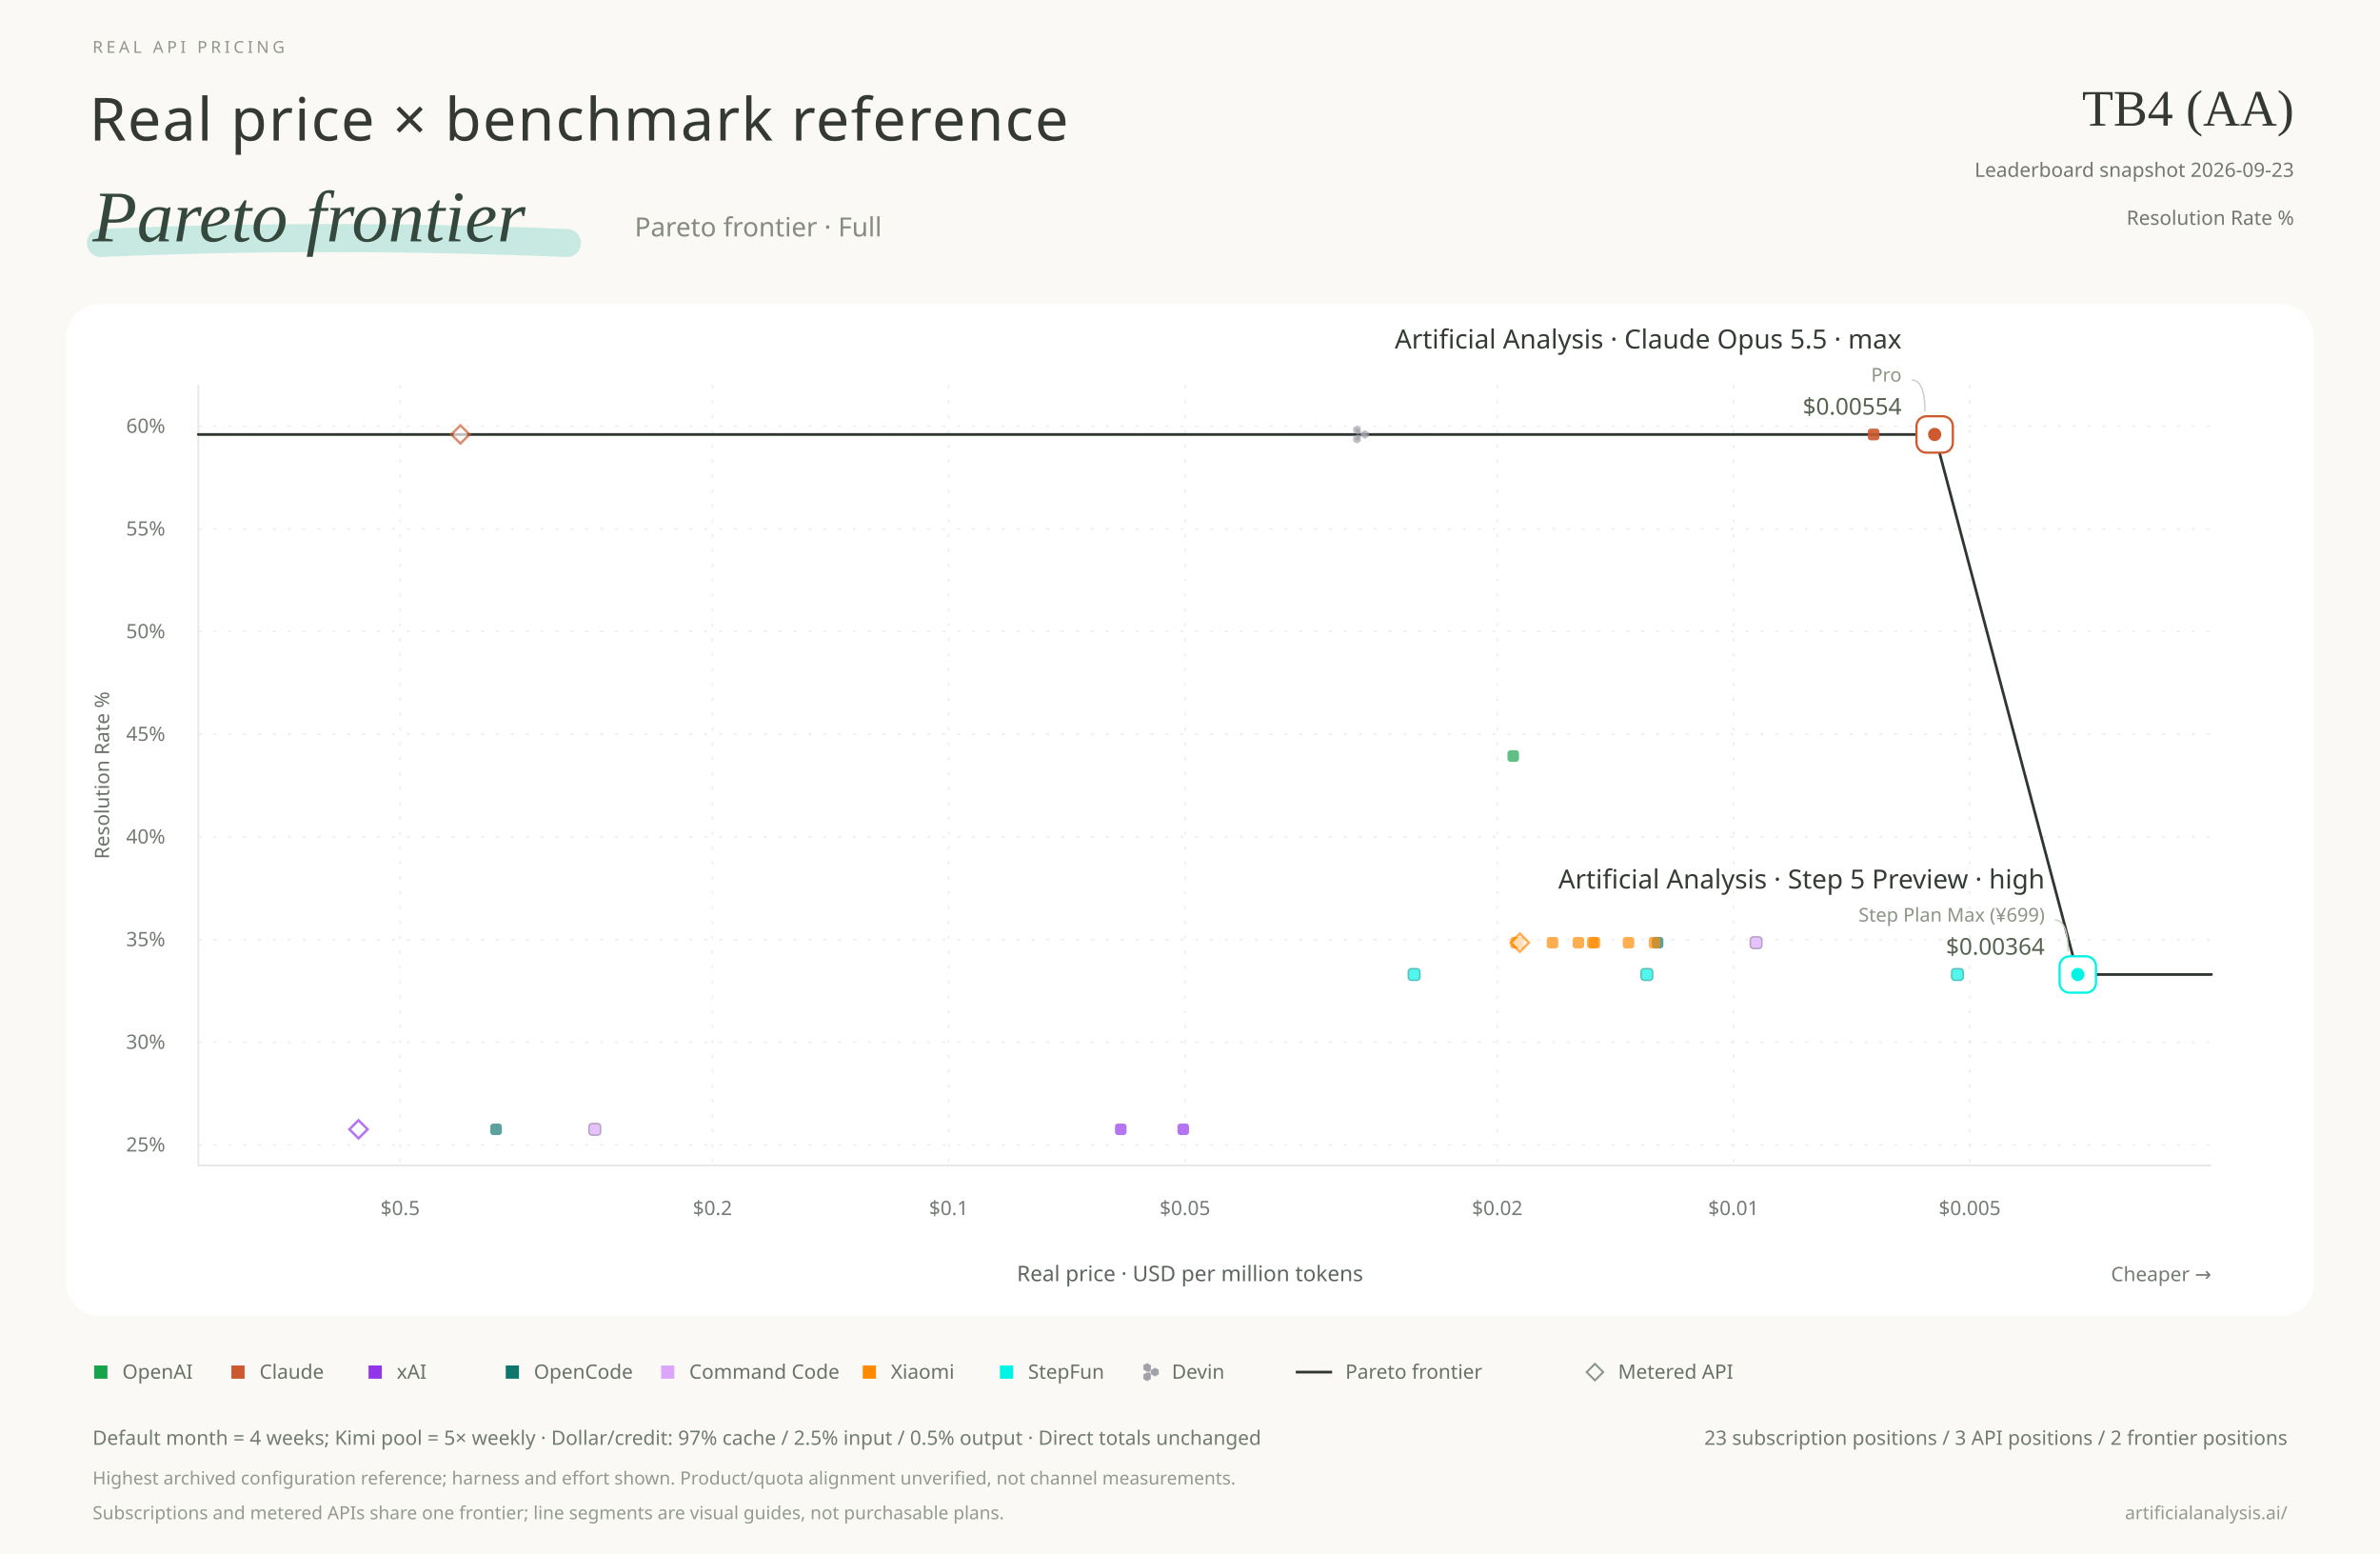
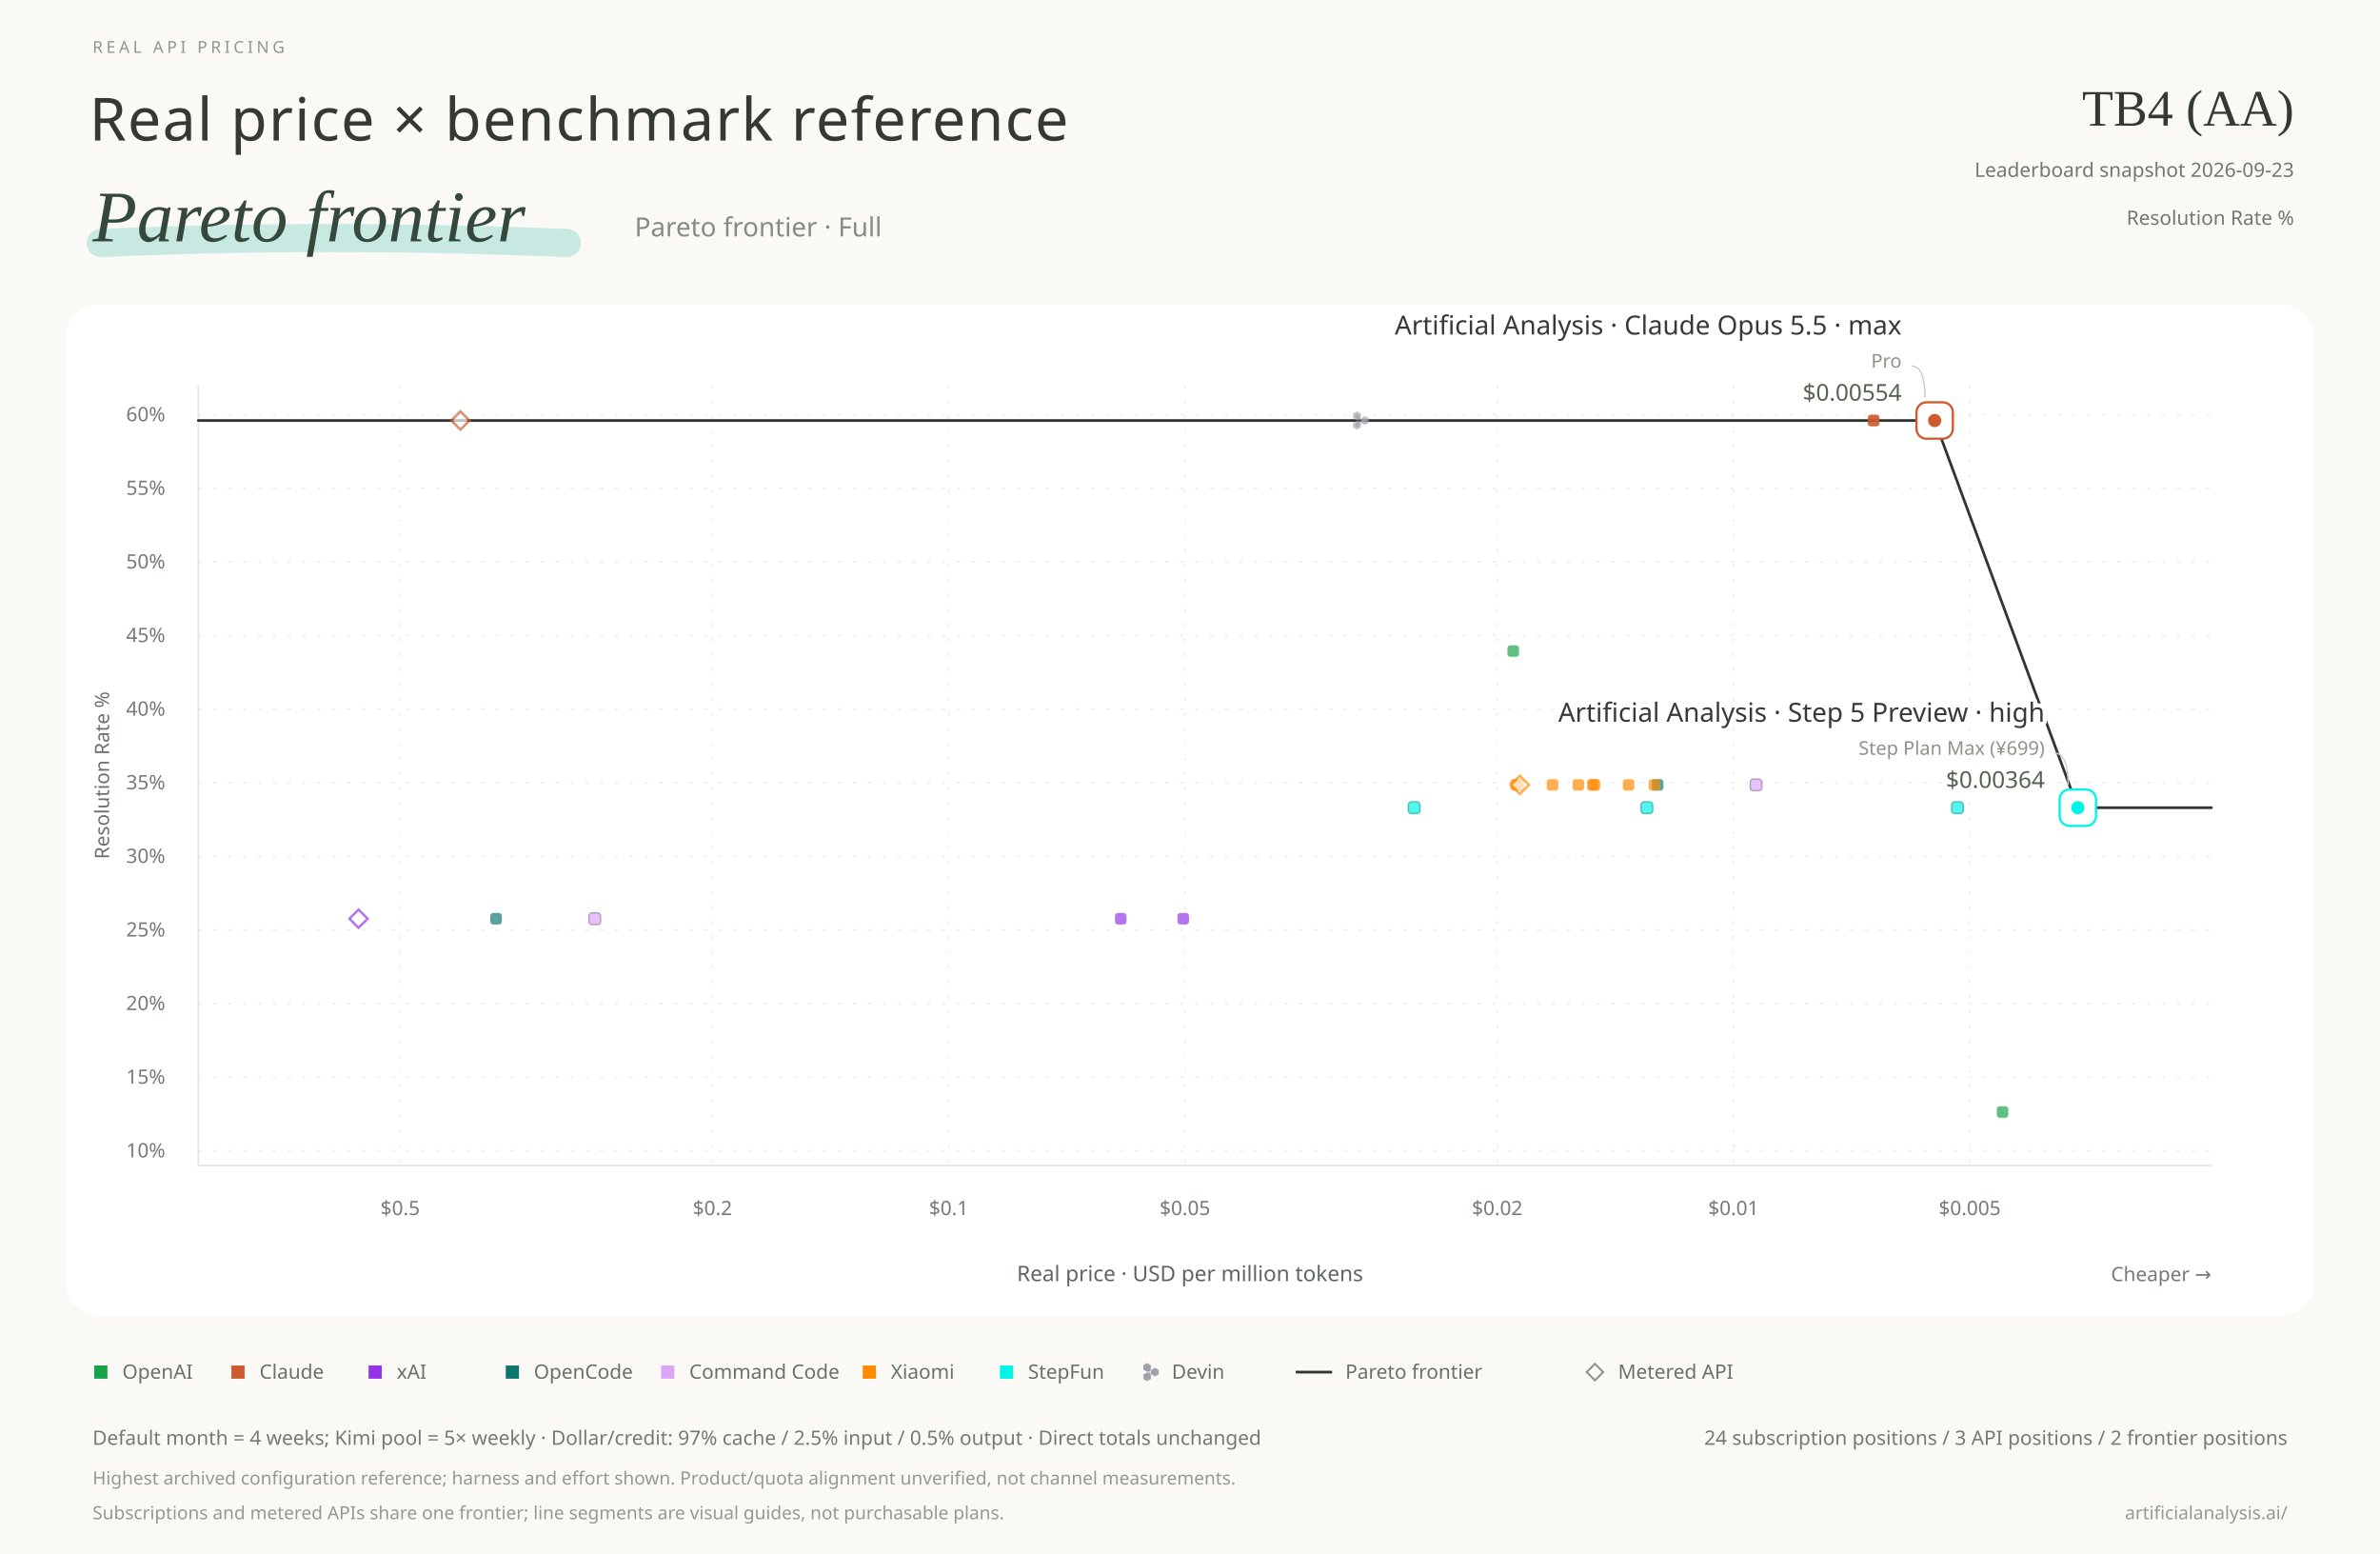
<svg xmlns="http://www.w3.org/2000/svg" width="1440" height="940" viewBox="0 0 1440 940" role="img" aria-labelledby="title desc">
  <style>text{font-family:"Microsoft YaHei","Segoe UI",sans-serif} .serif{font-family:"Times New Roman",serif} .number{font-family:"Segoe UI",sans-serif;font-variant-numeric:tabular-nums} .label-name{paint-order:stroke;stroke:#fff;stroke-width:5px;stroke-linejoin:round} .point:hover{opacity:1}</style>
  <rect width="1440" height="940" fill="#FAF9F6" />
  <text x="56.000" y="32.000" font-size="10" fill="#90968D" text-anchor="start" font-weight="400" letter-spacing="2.1">REAL API PRICING</text>
  <text x="54.000" y="85.000" font-size="36" fill="#343A33" text-anchor="start" font-weight="300" letter-spacing=".8">Real price × benchmark reference</text>
  <path d="M61 147 Q197 141 343 147" stroke="#9FDDD0" stroke-width="17" stroke-linecap="round" opacity=".55" fill="none" />
  <text x="56.000" y="146.000" font-size="44" fill="#35483E" text-anchor="start" font-weight="400" class="serif" font-style="italic">Pareto frontier</text>
  <text x="384.000" y="143.000" font-size="16" fill="#858B81" text-anchor="start" font-weight="300">Pareto frontier · Full</text>
  <text x="1388.000" y="76.000" font-size="31" fill="#343A33" text-anchor="end" font-weight="400" class="serif">TB4 (AA)</text>
  <text x="1388.000" y="107.000" font-size="12" fill="#737771" text-anchor="end" font-weight="400">Leaderboard snapshot  2026-09-23</text>
  <text x="1388.000" y="136.000" font-size="12" fill="#737771" text-anchor="end" font-weight="400">Resolution Rate %</text>
  <rect x="40" y="184" width="1360" height="612" rx="20" fill="#FFFFFF" />
  <path d="M1191.768 233V705" stroke="#E8EBE7" stroke-dasharray="2 7" opacity=".8" />
  <text x="1191.768" y="735.000" font-size="12" fill="#747B74" text-anchor="middle" font-weight="400" class="number">$0.005</text>
  <path d="M1048.832 233V705" stroke="#E8EBE7" stroke-dasharray="2 7" opacity=".8" />
  <text x="1048.832" y="735.000" font-size="12" fill="#747B74" text-anchor="middle" font-weight="400" class="number">$0.01</text>
  <path d="M905.896 233V705" stroke="#E8EBE7" stroke-dasharray="2 7" opacity=".8" />
  <text x="905.896" y="735.000" font-size="12" fill="#747B74" text-anchor="middle" font-weight="400" class="number">$0.02</text>
  <path d="M716.946 233V705" stroke="#E8EBE7" stroke-dasharray="2 7" opacity=".8" />
  <text x="716.946" y="735.000" font-size="12" fill="#747B74" text-anchor="middle" font-weight="400" class="number">$0.05</text>
  <path d="M574.010 233V705" stroke="#E8EBE7" stroke-dasharray="2 7" opacity=".8" />
  <text x="574.010" y="735.000" font-size="12" fill="#747B74" text-anchor="middle" font-weight="400" class="number">$0.1</text>
  <path d="M431.074 233V705" stroke="#E8EBE7" stroke-dasharray="2 7" opacity=".8" />
  <text x="431.074" y="735.000" font-size="12" fill="#747B74" text-anchor="middle" font-weight="400" class="number">$0.2</text>
  <path d="M242.124 233V705" stroke="#E8EBE7" stroke-dasharray="2 7" opacity=".8" />
  <text x="242.124" y="735.000" font-size="12" fill="#747B74" text-anchor="middle" font-weight="400" class="number">$0.5</text>
-   <path d="M120 692.579H1338" stroke="#E8EBE7" stroke-dasharray="2 7" opacity=".8" />
-   <text x="100.000" y="696.579" font-size="12" fill="#747B74" text-anchor="end" font-weight="400" class="number">25%</text>
-   <path d="M120 630.474H1338" stroke="#E8EBE7" stroke-dasharray="2 7" opacity=".8" />
-   <text x="100.000" y="634.474" font-size="12" fill="#747B74" text-anchor="end" font-weight="400" class="number">30%</text>
-   <path d="M120 568.368H1338" stroke="#E8EBE7" stroke-dasharray="2 7" opacity=".8" />
-   <text x="100.000" y="572.368" font-size="12" fill="#747B74" text-anchor="end" font-weight="400" class="number">35%</text>
-   <path d="M120 506.263H1338" stroke="#E8EBE7" stroke-dasharray="2 7" opacity=".8" />
-   <text x="100.000" y="510.263" font-size="12" fill="#747B74" text-anchor="end" font-weight="400" class="number">40%</text>
-   <path d="M120 444.158H1338" stroke="#E8EBE7" stroke-dasharray="2 7" opacity=".8" />
-   <text x="100.000" y="448.158" font-size="12" fill="#747B74" text-anchor="end" font-weight="400" class="number">45%</text>
-   <path d="M120 382.053H1338" stroke="#E8EBE7" stroke-dasharray="2 7" opacity=".8" />
-   <text x="100.000" y="386.053" font-size="12" fill="#747B74" text-anchor="end" font-weight="400" class="number">50%</text>
-   <path d="M120 319.947H1338" stroke="#E8EBE7" stroke-dasharray="2 7" opacity=".8" />
-   <text x="100.000" y="323.947" font-size="12" fill="#747B74" text-anchor="end" font-weight="400" class="number">55%</text>
-   <path d="M120 257.842H1338" stroke="#E8EBE7" stroke-dasharray="2 7" opacity=".8" />
-   <text x="100.000" y="261.842" font-size="12" fill="#747B74" text-anchor="end" font-weight="400" class="number">60%</text>
+   <path d="M120 696.094H1338" stroke="#E8EBE7" stroke-dasharray="2 7" opacity=".8" />
+   <text x="100.000" y="700.094" font-size="12" fill="#747B74" text-anchor="end" font-weight="400" class="number">10%</text>
+   <path d="M120 651.566H1338" stroke="#E8EBE7" stroke-dasharray="2 7" opacity=".8" />
+   <text x="100.000" y="655.566" font-size="12" fill="#747B74" text-anchor="end" font-weight="400" class="number">15%</text>
+   <path d="M120 607.038H1338" stroke="#E8EBE7" stroke-dasharray="2 7" opacity=".8" />
+   <text x="100.000" y="611.038" font-size="12" fill="#747B74" text-anchor="end" font-weight="400" class="number">20%</text>
+   <path d="M120 562.509H1338" stroke="#E8EBE7" stroke-dasharray="2 7" opacity=".8" />
+   <text x="100.000" y="566.509" font-size="12" fill="#747B74" text-anchor="end" font-weight="400" class="number">25%</text>
+   <path d="M120 517.981H1338" stroke="#E8EBE7" stroke-dasharray="2 7" opacity=".8" />
+   <text x="100.000" y="521.981" font-size="12" fill="#747B74" text-anchor="end" font-weight="400" class="number">30%</text>
+   <path d="M120 473.453H1338" stroke="#E8EBE7" stroke-dasharray="2 7" opacity=".8" />
+   <text x="100.000" y="477.453" font-size="12" fill="#747B74" text-anchor="end" font-weight="400" class="number">35%</text>
+   <path d="M120 428.925H1338" stroke="#E8EBE7" stroke-dasharray="2 7" opacity=".8" />
+   <text x="100.000" y="432.925" font-size="12" fill="#747B74" text-anchor="end" font-weight="400" class="number">40%</text>
+   <path d="M120 384.396H1338" stroke="#E8EBE7" stroke-dasharray="2 7" opacity=".8" />
+   <text x="100.000" y="388.396" font-size="12" fill="#747B74" text-anchor="end" font-weight="400" class="number">45%</text>
+   <path d="M120 339.868H1338" stroke="#E8EBE7" stroke-dasharray="2 7" opacity=".8" />
+   <text x="100.000" y="343.868" font-size="12" fill="#747B74" text-anchor="end" font-weight="400" class="number">50%</text>
+   <path d="M120 295.340H1338" stroke="#E8EBE7" stroke-dasharray="2 7" opacity=".8" />
+   <text x="100.000" y="299.340" font-size="12" fill="#747B74" text-anchor="end" font-weight="400" class="number">55%</text>
+   <path d="M120 250.811H1338" stroke="#E8EBE7" stroke-dasharray="2 7" opacity=".8" />
+   <text x="100.000" y="254.811" font-size="12" fill="#747B74" text-anchor="end" font-weight="400" class="number">60%</text>
  <path d="M120 233V705H1338" fill="none" stroke="#E3E7E2" />
  <text x="66.000" y="469.000" font-size="12" fill="#697169" text-anchor="middle" font-weight="400" transform="rotate(-90 66 469.0)">Resolution Rate %</text>
  <text x="720.000" y="775.000" font-size="13" fill="#5D655E" text-anchor="middle" font-weight="400">Real price · USD per million tokens</text>
  <text x="1338.000" y="775.000" font-size="12" fill="#737B74" text-anchor="end" font-weight="400">Cheaper →</text>
-   <path id="frontier" d="M120.000,262.811 L1170.550,262.811 L1257.156,589.484 L1338.000,589.484" fill="none" stroke="#303630" stroke-width="1.65" stroke-linecap="round" stroke-linejoin="round" />
-   <g class="point" data-billing="subscription" data-frontier="false" data-price="0.019083969" data-score="43.94" data-x="915.564" data-y="457.324" transform="translate(915.564 457.324)">
+   <path id="frontier" d="M120.000,254.374 L1170.550,254.374 L1257.156,488.592 L1338.000,488.592" fill="none" stroke="#303630" stroke-width="1.65" stroke-linecap="round" stroke-linejoin="round" />
+   <g class="point" data-billing="subscription" data-frontier="false" data-price="0.019083969" data-score="43.94" data-x="915.564" data-y="393.836" transform="translate(915.564 393.836)">
    <rect x="-3.5" y="-3.5" width="7" height="7" rx="1.8" fill="#16A34A" opacity=".68" />
  </g>
-   <g class="point" data-billing="subscription" data-frontier="false" data-price="0.029895366" data-score="59.6" data-x="823.005" data-y="262.811" transform="translate(823.005 262.811)">
+   <g class="point" data-billing="subscription" data-frontier="false" data-price="0.0045402951" data-score="12.63" data-x="1211.656" data-y="672.672" transform="translate(1211.656 672.672)">
+     <rect x="-3.5" y="-3.5" width="7" height="7" rx="1.8" fill="#16A34A" opacity=".68" />
+   </g>
+   <g class="point" data-billing="subscription" data-frontier="false" data-price="0.029895366" data-score="59.6" data-x="823.005" data-y="254.374" transform="translate(823.005 254.374)">
    <path d="M0.11,-1.63 L-1.97,-0.43 L-4.05,-1.63 L-4.05,-4.03 L-1.97,-5.23 L0.11,-4.03Z M0.11,4.03 L-1.97,5.23 L-4.05,4.03 L-4.05,1.63 L-1.97,0.43 L0.11,1.63Z M4.91,1.20 L2.83,2.40 L0.75,1.20 L0.75,-1.20 L2.83,-2.40 L4.91,-1.20Z" fill="#A1A1AA" opacity="0.68" stroke="#A1A1AA" stroke-width="0.43" stroke-linejoin="round" />
    <path d="M-0.89,-1.27 L-1.87,-2.69 M-0.89,1.27 L-1.87,2.69 M1.27,0.00 L2.69,0.00" stroke="#A1A1AA" stroke-width="2.16" stroke-linecap="round" opacity="0.68" fill="none" />
  </g>
-   <g class="point" data-billing="subscription" data-frontier="false" data-price="0.0066291018" data-score="59.6" data-x="1133.609" data-y="262.811" transform="translate(1133.609 262.811)">
+   <g class="point" data-billing="subscription" data-frontier="false" data-price="0.0066291018" data-score="59.6" data-x="1133.609" data-y="254.374" transform="translate(1133.609 254.374)">
    <rect x="-3.5" y="-3.5" width="7" height="7" rx="1.8" fill="#CC5A2E" opacity=".68" />
  </g>
-   <g class="point" data-billing="subscription" data-frontier="false" data-price="0.060362173" data-score="25.76" data-x="678.108" data-y="683.139" transform="translate(678.108 683.139)">
+   <g class="point" data-billing="subscription" data-frontier="false" data-price="0.060362173" data-score="25.76" data-x="678.108" data-y="555.741" transform="translate(678.108 555.741)">
    <rect x="-3.5" y="-3.5" width="7" height="7" rx="1.8" fill="#9333EA" opacity=".68" />
  </g>
-   <g class="point" data-billing="subscription" data-frontier="false" data-price="0.050251256" data-score="25.76" data-x="715.912" data-y="683.139" transform="translate(715.912 683.139)">
+   <g class="point" data-billing="subscription" data-frontier="false" data-price="0.050251256" data-score="25.76" data-x="715.912" data-y="555.741" transform="translate(715.912 555.741)">
    <rect x="-3.5" y="-3.5" width="7" height="7" rx="1.8" fill="#9333EA" opacity=".68" />
  </g>
-   <g class="point" data-billing="subscription" data-frontier="false" data-price="0.37735849" data-score="25.76" data-x="300.154" data-y="683.139" transform="translate(300.154 683.139)">
+   <g class="point" data-billing="subscription" data-frontier="false" data-price="0.37735849" data-score="25.76" data-x="300.154" data-y="555.741" transform="translate(300.154 555.741)">
    <rect x="-3.5" y="-3.5" width="7" height="7" rx="1.8" fill="#0F766E" opacity=".68" />
  </g>
-   <g class="point" data-billing="subscription" data-frontier="false" data-price="0.012493753" data-score="34.85" data-x="1002.920" data-y="570.232" transform="translate(1002.920 570.232)">
+   <g class="point" data-billing="subscription" data-frontier="false" data-price="0.012493753" data-score="34.85" data-x="1002.920" data-y="474.789" transform="translate(1002.920 474.789)">
    <rect x="-3.5" y="-3.5" width="7" height="7" rx="1.8" fill="#0F766E" opacity=".68" />
  </g>
-   <g class="point" data-billing="subscription" data-frontier="false" data-price="0.28248588" data-score="25.76" data-x="359.867" data-y="683.139" transform="translate(359.867 683.139)">
+   <g class="point" data-billing="subscription" data-frontier="false" data-price="0.28248588" data-score="25.76" data-x="359.867" data-y="555.741" transform="translate(359.867 555.741)">
    <rect x="-3.5" y="-3.5" width="7" height="7" rx="1.8" fill="#DBA6FA" opacity=".68" stroke="#9571AA" stroke-width=".9" />
  </g>
-   <g class="point" data-billing="subscription" data-frontier="false" data-price="0.0093589144" data-score="34.85" data-x="1062.495" data-y="570.232" transform="translate(1062.495 570.232)">
+   <g class="point" data-billing="subscription" data-frontier="false" data-price="0.0093589144" data-score="34.85" data-x="1062.495" data-y="474.789" transform="translate(1062.495 474.789)">
    <rect x="-3.5" y="-3.5" width="7" height="7" rx="1.8" fill="#DBA6FA" opacity=".68" stroke="#9571AA" stroke-width=".9" />
  </g>
-   <g class="point" data-billing="subscription" data-frontier="false" data-price="0.025524451" data-score="33.3" data-x="855.600" data-y="589.484" transform="translate(855.600 589.484)">
+   <g class="point" data-billing="subscription" data-frontier="false" data-price="0.025524451" data-score="33.3" data-x="855.600" data-y="488.592" transform="translate(855.600 488.592)">
    <rect x="-3.5" y="-3.5" width="7" height="7" rx="1.8" fill="#00F4E5" opacity=".68" stroke="#00A69C" stroke-width=".9" />
  </g>
-   <g class="point" data-billing="subscription" data-frontier="false" data-price="0.012893591" data-score="33.3" data-x="996.424" data-y="589.484" transform="translate(996.424 589.484)">
+   <g class="point" data-billing="subscription" data-frontier="false" data-price="0.012893591" data-score="33.3" data-x="996.424" data-y="488.592" transform="translate(996.424 488.592)">
    <rect x="-3.5" y="-3.5" width="7" height="7" rx="1.8" fill="#00F4E5" opacity=".68" stroke="#00A69C" stroke-width=".9" />
  </g>
-   <g class="point" data-billing="subscription" data-frontier="false" data-price="0.0051833009" data-score="33.3" data-x="1184.343" data-y="589.484" transform="translate(1184.343 589.484)">
+   <g class="point" data-billing="subscription" data-frontier="false" data-price="0.0051833009" data-score="33.3" data-x="1184.343" data-y="488.592" transform="translate(1184.343 488.592)">
    <rect x="-3.5" y="-3.5" width="7" height="7" rx="1.8" fill="#00F4E5" opacity=".68" stroke="#00A69C" stroke-width=".9" />
  </g>
-   <g class="point" data-billing="subscription" data-frontier="true" data-price="0.0036413211" data-score="33.3" data-x="1257.156" data-y="589.484" transform="translate(1257.156 589.484)">
+   <g class="point" data-billing="subscription" data-frontier="true" data-price="0.0036413211" data-score="33.3" data-x="1257.156" data-y="488.592" transform="translate(1257.156 488.592)">
    <rect x="-11" y="-11" width="22" height="22" rx="6" fill="#FFF" stroke="#00F4E5" stroke-width="1.35" />
    <circle r="4" fill="#00F4E5" />
  </g>
-   <g class="point" data-billing="subscription" data-frontier="false" data-price="0.018927445" data-score="34.85" data-x="917.263" data-y="570.232" transform="translate(917.263 570.232)">
+   <g class="point" data-billing="subscription" data-frontier="false" data-price="0.018927445" data-score="34.85" data-x="917.263" data-y="474.789" transform="translate(917.263 474.789)">
    <rect x="-3.5" y="-3.5" width="7" height="7" rx="1.8" fill="#FF8A00" opacity=".68" />
  </g>
-   <g class="point" data-billing="subscription" data-frontier="false" data-price="0.01511335" data-score="34.85" data-x="963.668" data-y="570.232" transform="translate(963.668 570.232)">
+   <g class="point" data-billing="subscription" data-frontier="false" data-price="0.01511335" data-score="34.85" data-x="963.668" data-y="474.789" transform="translate(963.668 474.789)">
    <rect x="-3.5" y="-3.5" width="7" height="7" rx="1.8" fill="#FF8A00" opacity=".68" />
  </g>
-   <g class="point" data-billing="subscription" data-frontier="false" data-price="0.01880141" data-score="34.85" data-x="918.640" data-y="570.232" transform="translate(918.640 570.232)">
+   <g class="point" data-billing="subscription" data-frontier="false" data-price="0.01880141" data-score="34.85" data-x="918.640" data-y="474.789" transform="translate(918.640 474.789)">
    <rect x="-3.5" y="-3.5" width="7" height="7" rx="1.8" fill="#FF8A00" opacity=".68" />
  </g>
-   <g class="point" data-billing="subscription" data-frontier="false" data-price="0.015037594" data-score="34.85" data-x="964.704" data-y="570.232" transform="translate(964.704 570.232)">
+   <g class="point" data-billing="subscription" data-frontier="false" data-price="0.015037594" data-score="34.85" data-x="964.704" data-y="474.789" transform="translate(964.704 474.789)">
    <rect x="-3.5" y="-3.5" width="7" height="7" rx="1.8" fill="#FF8A00" opacity=".68" />
  </g>
-   <g class="point" data-billing="subscription" data-frontier="false" data-price="0.017006803" data-score="34.85" data-x="939.327" data-y="570.232" transform="translate(939.327 570.232)">
+   <g class="point" data-billing="subscription" data-frontier="false" data-price="0.017006803" data-score="34.85" data-x="939.327" data-y="474.789" transform="translate(939.327 474.789)">
    <rect x="-3.5" y="-3.5" width="7" height="7" rx="1.8" fill="#FF8A00" opacity=".68" />
  </g>
-   <g class="point" data-billing="subscription" data-frontier="false" data-price="0.013605442" data-score="34.85" data-x="985.342" data-y="570.232" transform="translate(985.342 570.232)">
+   <g class="point" data-billing="subscription" data-frontier="false" data-price="0.013605442" data-score="34.85" data-x="985.342" data-y="474.789" transform="translate(985.342 474.789)">
    <rect x="-3.5" y="-3.5" width="7" height="7" rx="1.8" fill="#FF8A00" opacity=".68" />
  </g>
-   <g class="point" data-billing="subscription" data-frontier="false" data-price="0.015762926" data-score="34.85" data-x="954.990" data-y="570.232" transform="translate(954.990 570.232)">
+   <g class="point" data-billing="subscription" data-frontier="false" data-price="0.015762926" data-score="34.85" data-x="954.990" data-y="474.789" transform="translate(954.990 474.789)">
    <rect x="-3.5" y="-3.5" width="7" height="7" rx="1.8" fill="#FF8A00" opacity=".68" />
  </g>
-   <g class="point" data-billing="subscription" data-frontier="false" data-price="0.01261034" data-score="34.85" data-x="1001.005" data-y="570.232" transform="translate(1001.005 570.232)">
+   <g class="point" data-billing="subscription" data-frontier="false" data-price="0.01261034" data-score="34.85" data-x="1001.005" data-y="474.789" transform="translate(1001.005 474.789)">
    <rect x="-3.5" y="-3.5" width="7" height="7" rx="1.8" fill="#FF8A00" opacity=".68" />
  </g>
-   <g class="point" data-billing="subscription" data-frontier="true" data-price="0.0055418549" data-score="59.6" data-x="1170.550" data-y="262.811" transform="translate(1170.550 262.811)">
+   <g class="point" data-billing="subscription" data-frontier="true" data-price="0.0055418549" data-score="59.6" data-x="1170.550" data-y="254.374" transform="translate(1170.550 254.374)">
    <rect x="-11" y="-11" width="22" height="22" rx="6" fill="#FFF" stroke="#CC5A2E" stroke-width="1.35" />
    <circle r="4" fill="#CC5A2E" />
  </g>
-   <g class="point" data-billing="subscription" data-frontier="false" data-price="0.0066290139" data-score="59.6" data-x="1133.612" data-y="262.811" transform="translate(1133.612 262.811)">
+   <g class="point" data-billing="subscription" data-frontier="false" data-price="0.0066290139" data-score="59.6" data-x="1133.612" data-y="254.374" transform="translate(1133.612 254.374)">
    <rect x="-3.5" y="-3.5" width="7" height="7" rx="1.8" fill="#CC5A2E" opacity=".68" />
  </g>
-   <g class="point" data-billing="metered" data-frontier="false" data-price="0.565" data-score="25.76" data-x="216.921" data-y="683.139" transform="translate(216.921 683.139)">
+   <g class="point" data-billing="metered" data-frontier="false" data-price="0.565" data-score="25.76" data-x="216.921" data-y="555.741" transform="translate(216.921 555.741)">
    <path d="M0 -5.5L5.5 0 0 5.5 -5.5 0Z" fill="white" stroke="#9333EA" stroke-width="1.5" opacity=".68" />
  </g>
-   <g class="point" data-billing="metered" data-frontier="false" data-price="0.018717" data-score="34.85" data-x="919.568" data-y="570.232" transform="translate(919.568 570.232)">
+   <g class="point" data-billing="metered" data-frontier="false" data-price="0.018717" data-score="34.85" data-x="919.568" data-y="474.789" transform="translate(919.568 474.789)">
    <path d="M0 -5.5L5.5 0 0 5.5 -5.5 0Z" fill="white" stroke="#FF8A00" stroke-width="1.5" opacity=".68" />
  </g>
-   <g class="point" data-billing="metered" data-frontier="false" data-price="0.419" data-score="59.6" data-x="278.569" data-y="262.811" transform="translate(278.569 262.811)">
+   <g class="point" data-billing="metered" data-frontier="false" data-price="0.419" data-score="59.6" data-x="278.569" data-y="254.374" transform="translate(278.569 254.374)">
    <path d="M0 -5.5L5.5 0 0 5.5 -5.5 0Z" fill="white" stroke="#CC5A2E" stroke-width="1.5" opacity=".68" />
  </g>
  <g class="front-label" data-model="claude-opus-5.5">
-     <path d="M1164.692,249.002Q1164.692,229.811 1156.550,229.811" stroke="#C4CDC3" stroke-width=".8" fill="none" />
-     <text x="1150.550" y="210.811" font-size="16" fill="#343C34" text-anchor="end" font-weight="400" class="label-name">Artificial Analysis · Claude Opus 5.5 · max</text>
-     <text x="1150.550" y="230.811" font-size="11.5" fill="#8B9487" text-anchor="end" font-weight="400">Pro</text>
-     <text x="1150.550" y="250.811" font-size="14" fill="#566150" text-anchor="end" font-weight="400" class="number">$0.00554</text>
+     <path d="M1164.692,240.565Q1164.692,221.374 1156.550,221.374" stroke="#C4CDC3" stroke-width=".8" fill="none" />
+     <text x="1150.550" y="202.374" font-size="16" fill="#343C34" text-anchor="end" font-weight="400" class="label-name">Artificial Analysis · Claude Opus 5.5 · max</text>
+     <text x="1150.550" y="222.374" font-size="11.5" fill="#8B9487" text-anchor="end" font-weight="400">Pro</text>
+     <text x="1150.550" y="242.374" font-size="14" fill="#566150" text-anchor="end" font-weight="400" class="number">$0.00554</text>
  </g>
  <g class="front-label" data-model="step-5-preview">
-     <path d="M1251.298,575.675Q1251.298,556.484 1243.156,556.484" stroke="#C4CDC3" stroke-width=".8" fill="none" />
-     <text x="1237.156" y="537.484" font-size="16" fill="#343C34" text-anchor="end" font-weight="400" class="label-name">Artificial Analysis · Step 5 Preview · high</text>
-     <text x="1237.156" y="557.484" font-size="11.5" fill="#8B9487" text-anchor="end" font-weight="400">Step Plan Max (¥699)</text>
-     <text x="1237.156" y="577.484" font-size="14" fill="#566150" text-anchor="end" font-weight="400" class="number">$0.00364</text>
+     <path d="M1251.298,474.784Q1251.298,455.592 1243.156,455.592" stroke="#C4CDC3" stroke-width=".8" fill="none" />
+     <text x="1237.156" y="436.592" font-size="16" fill="#343C34" text-anchor="end" font-weight="400" class="label-name">Artificial Analysis · Step 5 Preview · high</text>
+     <text x="1237.156" y="456.592" font-size="11.5" fill="#8B9487" text-anchor="end" font-weight="400">Step Plan Max (¥699)</text>
+     <text x="1237.156" y="476.592" font-size="14" fill="#566150" text-anchor="end" font-weight="400" class="number">$0.00364</text>
  </g>
  <rect x="57" y="826" width="8" height="8" fill="#16A34A" />
  <text x="74.000" y="834.000" font-size="12" fill="#687168" text-anchor="start" font-weight="400">OpenAI</text>
  <rect x="140" y="826" width="8" height="8" fill="#CC5A2E" />
  <text x="157.000" y="834.000" font-size="12" fill="#687168" text-anchor="start" font-weight="400">Claude</text>
  <rect x="223" y="826" width="8" height="8" fill="#9333EA" />
  <text x="240.000" y="834.000" font-size="12" fill="#687168" text-anchor="start" font-weight="400">xAI</text>
  <rect x="306" y="826" width="8" height="8" fill="#0F766E" />
  <text x="323.000" y="834.000" font-size="12" fill="#687168" text-anchor="start" font-weight="400">OpenCode</text>
  <rect x="400" y="826" width="8" height="8" fill="#DBA6FA" />
  <text x="417.000" y="834.000" font-size="12" fill="#687168" text-anchor="start" font-weight="400">Command Code</text>
  <rect x="522" y="826" width="8" height="8" fill="#FF8A00" />
  <text x="539.000" y="834.000" font-size="12" fill="#687168" text-anchor="start" font-weight="400">Xiaomi</text>
  <rect x="605" y="826" width="8" height="8" fill="#00F4E5" />
  <text x="622.000" y="834.000" font-size="12" fill="#687168" text-anchor="start" font-weight="400">StepFun</text>
  <path d="M696.11,828.37 L694.03,829.57 L691.95,828.37 L691.95,825.97 L694.03,824.77 L696.11,825.97Z M696.11,834.03 L694.03,835.23 L691.95,834.03 L691.95,831.63 L694.03,830.43 L696.11,831.63Z M700.91,831.20 L698.83,832.40 L696.75,831.20 L696.75,828.80 L698.83,827.60 L700.91,828.80Z" fill="#A1A1AA" opacity="1.0" stroke="#A1A1AA" stroke-width="0.43" stroke-linejoin="round" />
  <path d="M695.11,828.73 L694.13,827.31 M695.11,831.27 L694.13,832.69 M697.27,830.00 L698.69,830.00" stroke="#A1A1AA" stroke-width="2.16" stroke-linecap="round" opacity="1.0" fill="none" />
  <text x="709.000" y="834.000" font-size="12" fill="#687168" text-anchor="start" font-weight="400">Devin</text>
  <path d="M784 830h22" stroke="#303630" stroke-width="1.65" />
  <text x="814.000" y="834.000" font-size="12" fill="#687168" text-anchor="start" font-weight="400">Pareto frontier</text>
  <path d="M965 825l5 5-5 5-5-5Z" fill="none" stroke="#8B958D" stroke-width="1.2" />
  <text x="979.000" y="834.000" font-size="12" fill="#687168" text-anchor="start" font-weight="400">Metered API</text>
  <text x="56.000" y="874.000" font-size="12" fill="#727B72" text-anchor="start" font-weight="400">Default month = 4 weeks; Kimi pool = 5× weekly · Dollar/credit: 97% cache / 2.5% input / 0.5% output · Direct totals unchanged</text>
-   <text x="1384.000" y="874.000" font-size="12" fill="#727B72" text-anchor="end" font-weight="400">23 subscription positions / 3 API positions / 2 frontier positions</text>
+   <text x="1384.000" y="874.000" font-size="12" fill="#727B72" text-anchor="end" font-weight="400">24 subscription positions / 3 API positions / 2 frontier positions</text>
  <text x="56.000" y="898.000" font-size="11" fill="#929A90" text-anchor="start" font-weight="400">Highest archived configuration reference; harness and effort shown. Product/quota alignment unverified, not channel measurements.</text>
  <text x="56.000" y="919.000" font-size="11" fill="#929A90" text-anchor="start" font-weight="400">Subscriptions and metered APIs share one frontier; line segments are visual guides, not purchasable plans.</text>
  <text x="1384.000" y="919.000" font-size="11" fill="#929A90" text-anchor="end" font-weight="400">artificialanalysis.ai/</text>
</svg>
